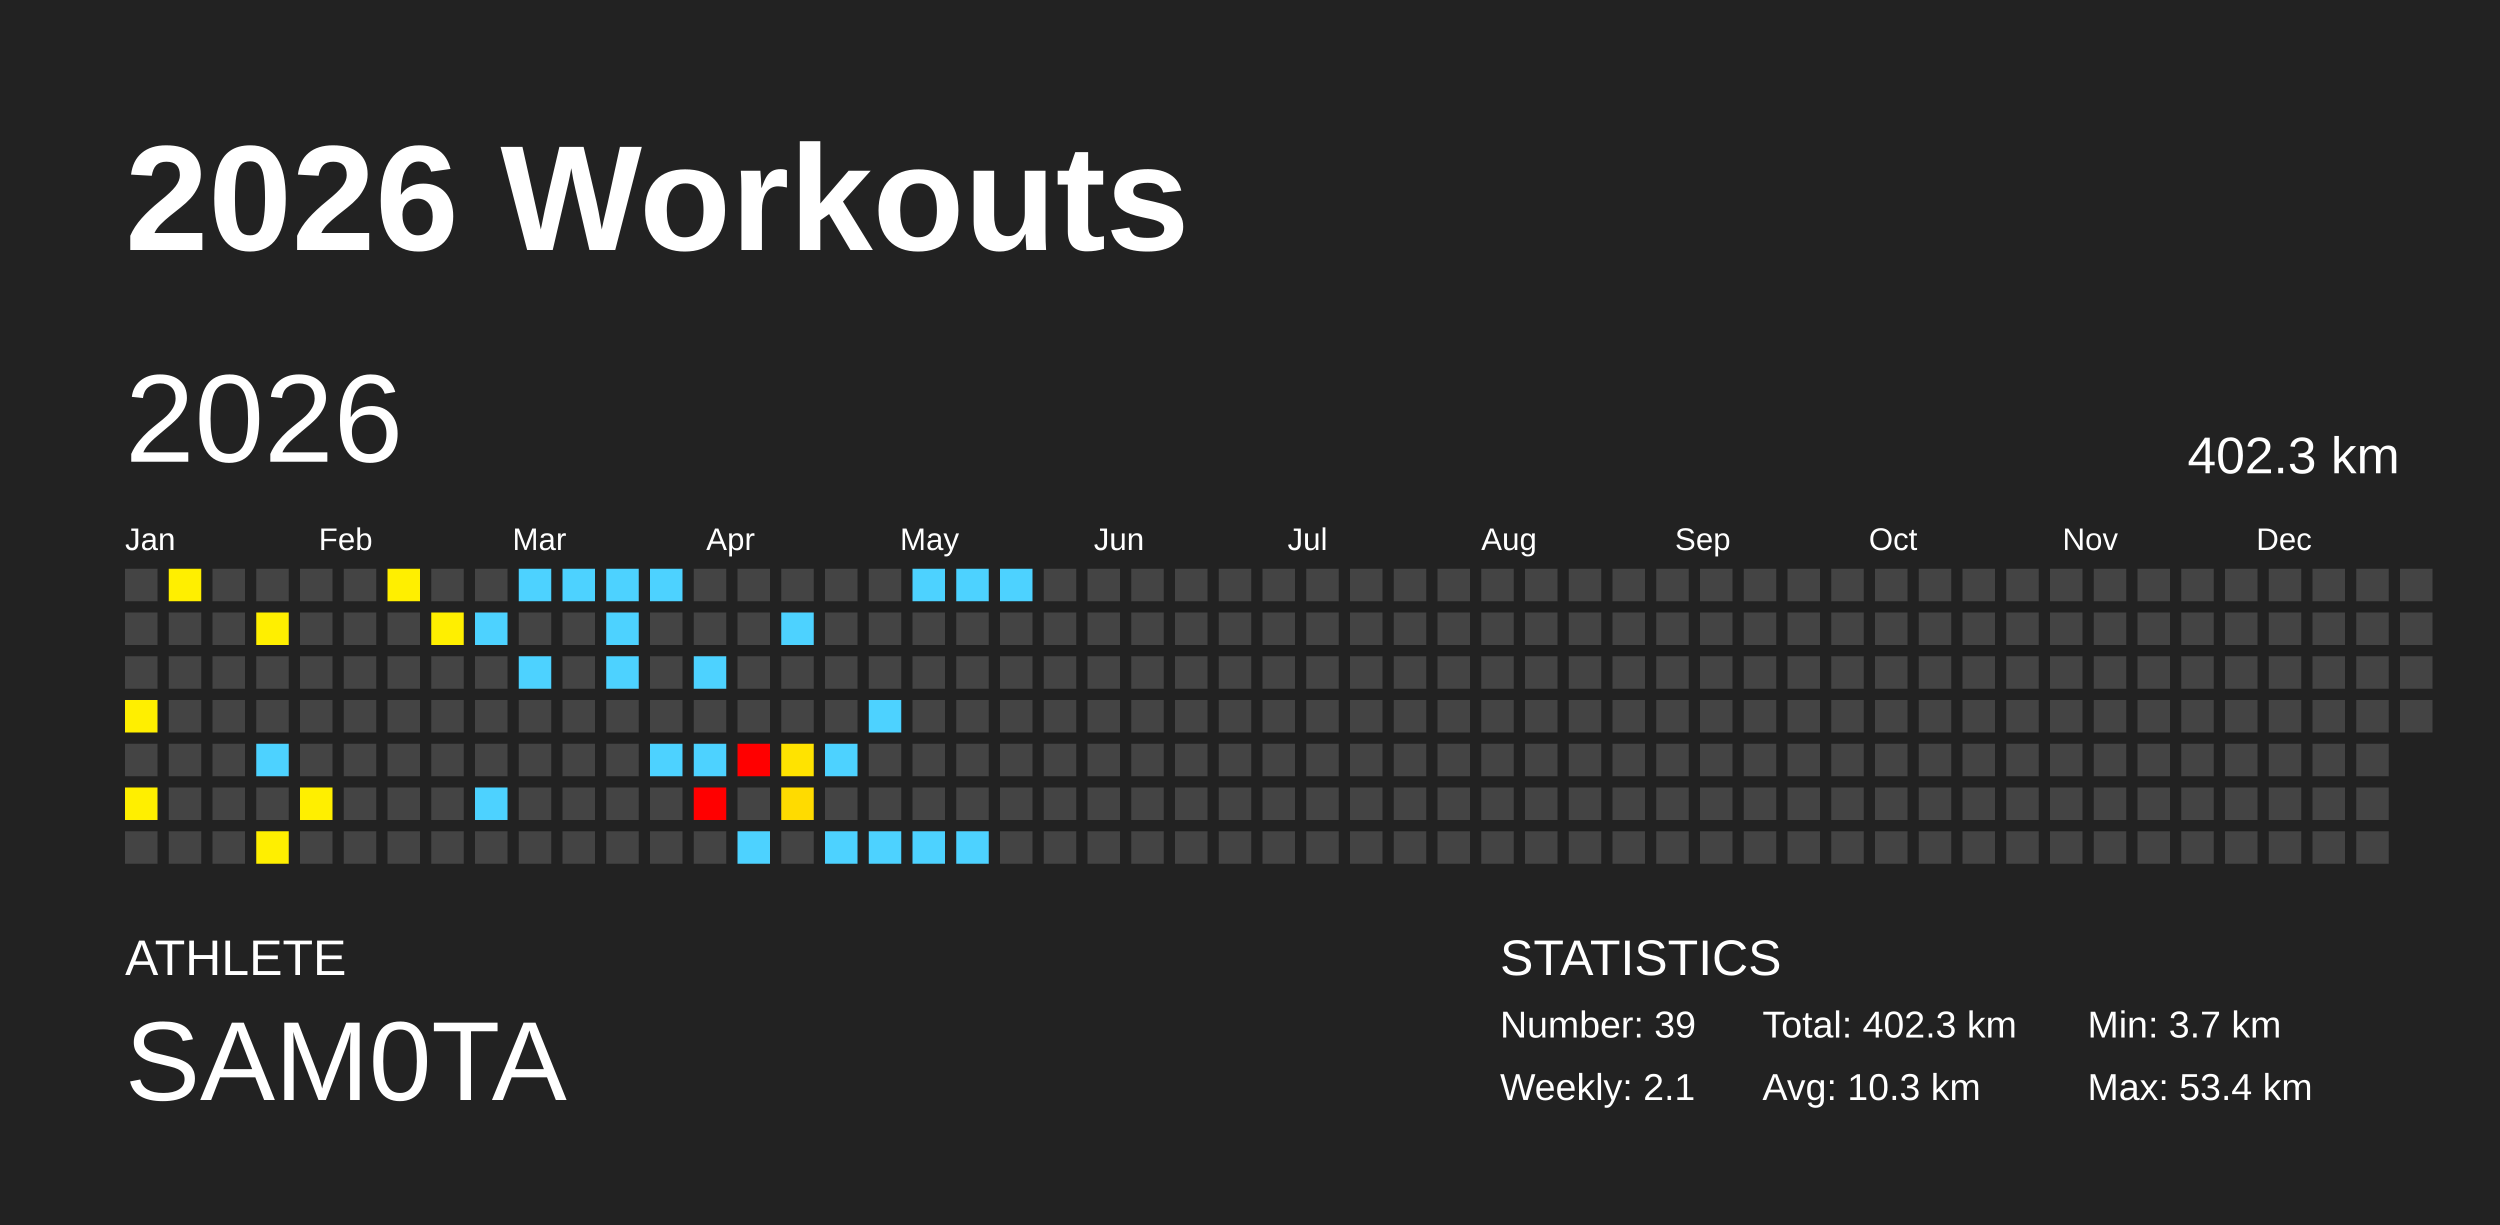
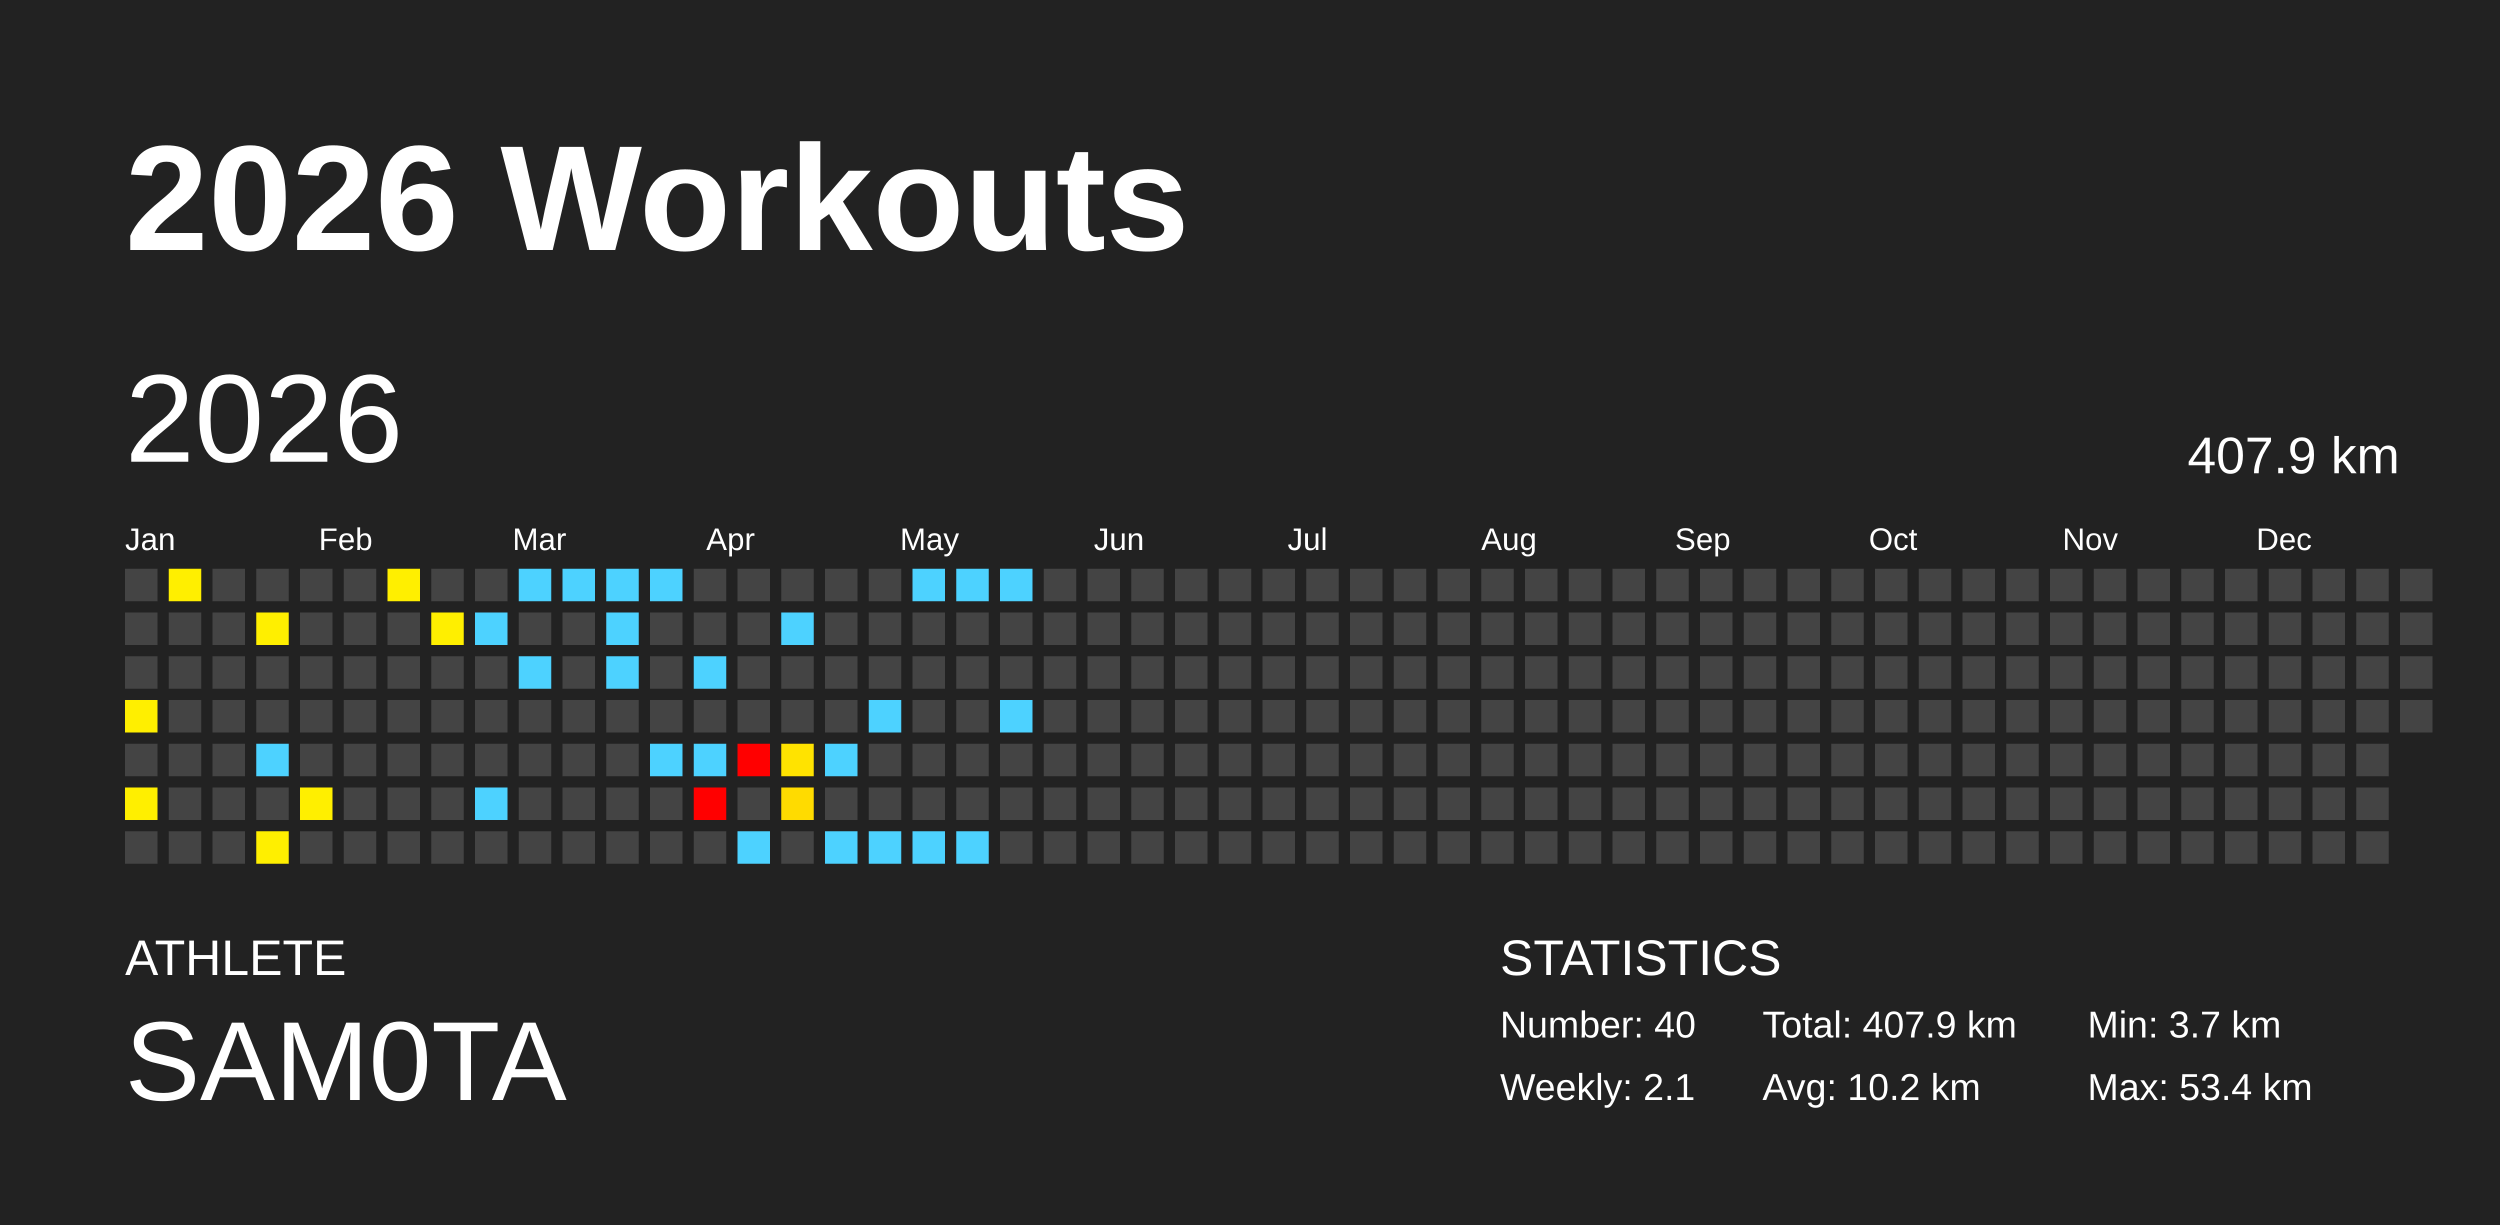
<svg xmlns="http://www.w3.org/2000/svg" baseProfile="full" height="98mm" version="1.1" viewBox="0,0,200,98" width="200mm">
  <defs />
  <rect fill="#222222" height="98" width="200" x="0" y="0" />
  <text fill="#FFFFFF" style="font-size:12px; font-family:Arial; font-weight:bold;" x="10" y="20">2026 Workouts</text>
  <text fill="#FFFFFF" style="font-size:4px; font-family:Arial" x="10" y="78">ATHLETE</text>
  <text fill="#FFFFFF" style="font-size:9px; font-family:Arial" x="10" y="88">SAM0TA</text>
  <text fill="#FFFFFF" style="font-size:4px; font-family:Arial" x="120" y="78">STATISTICS</text>
-   <text fill="#FFFFFF" style="font-size:3px; font-family:Arial" x="120" y="83">Number: 39</text>
+   <text fill="#FFFFFF" style="font-size:3px; font-family:Arial" x="120" y="83">Number: 40</text>
  <text fill="#FFFFFF" style="font-size:3px; font-family:Arial" x="120" y="88">Weekly: 2.1</text>
-   <text fill="#FFFFFF" style="font-size:3px; font-family:Arial" x="141" y="83">Total: 402.3 km</text>
-   <text fill="#FFFFFF" style="font-size:3px; font-family:Arial" x="141" y="88">Avg: 10.3 km</text>
+   <text fill="#FFFFFF" style="font-size:3px; font-family:Arial" x="141" y="83">Total: 407.9 km</text>
+   <text fill="#FFFFFF" style="font-size:3px; font-family:Arial" x="141" y="88">Avg: 10.2 km</text>
  <text fill="#FFFFFF" style="font-size:3px; font-family:Arial" x="167" y="83">Min: 3.7 km</text>
  <text fill="#FFFFFF" style="font-size:3px; font-family:Arial" x="167" y="88">Max: 53.4 km</text>
  <text dominant-baseline="hanging" fill="#FFFFFF" style="font-size:10.0px; font-family:Arial;" x="10" y="30">2026</text>
-   <text dominant-baseline="hanging" fill="#FFFFFF" style="font-size:4.125px; font-family:Arial;" x="175" y="35">402.3 km</text>
+   <text dominant-baseline="hanging" fill="#FFFFFF" style="font-size:4.125px; font-family:Arial;" x="175" y="35">407.9 km</text>
  <text fill="#FFFFFF" style="font-size:2.5px; font-family:Arial" x="10.0" y="44">Jan</text>
  <text fill="#FFFFFF" style="font-size:2.5px; font-family:Arial" x="25.5" y="44">Feb</text>
  <text fill="#FFFFFF" style="font-size:2.5px; font-family:Arial" x="41.0" y="44">Mar</text>
  <text fill="#FFFFFF" style="font-size:2.5px; font-family:Arial" x="56.5" y="44">Apr</text>
  <text fill="#FFFFFF" style="font-size:2.5px; font-family:Arial" x="72.0" y="44">May</text>
  <text fill="#FFFFFF" style="font-size:2.5px; font-family:Arial" x="87.5" y="44">Jun</text>
  <text fill="#FFFFFF" style="font-size:2.5px; font-family:Arial" x="103.0" y="44">Jul</text>
  <text fill="#FFFFFF" style="font-size:2.5px; font-family:Arial" x="118.5" y="44">Aug</text>
  <text fill="#FFFFFF" style="font-size:2.5px; font-family:Arial" x="134.0" y="44">Sep</text>
  <text fill="#FFFFFF" style="font-size:2.5px; font-family:Arial" x="149.5" y="44">Oct</text>
  <text fill="#FFFFFF" style="font-size:2.5px; font-family:Arial" x="165.0" y="44">Nov</text>
  <text fill="#FFFFFF" style="font-size:2.5px; font-family:Arial" x="180.5" y="44">Dec</text>
  <rect fill="#444444" height="2.6" width="2.6" x="10.0" y="45.5" />
  <rect fill="#444444" height="2.6" width="2.6" x="10.0" y="49.0" />
  <rect fill="#444444" height="2.6" width="2.6" x="10.0" y="52.5" />
  <rect fill="#ffef00" height="2.6" width="2.6" x="10.0" y="56.0" />
  <rect fill="#444444" height="2.6" width="2.6" x="10.0" y="59.5" />
  <rect fill="#ffef00" height="2.6" width="2.6" x="10.0" y="63.0" />
  <rect fill="#444444" height="2.6" width="2.6" x="10.0" y="66.5" />
  <rect fill="#ffef00" height="2.6" width="2.6" x="13.5" y="45.5" />
  <rect fill="#444444" height="2.6" width="2.6" x="13.5" y="49.0" />
  <rect fill="#444444" height="2.6" width="2.6" x="13.5" y="52.5" />
  <rect fill="#444444" height="2.6" width="2.6" x="13.5" y="56.0" />
  <rect fill="#444444" height="2.6" width="2.6" x="13.5" y="59.5" />
  <rect fill="#444444" height="2.6" width="2.6" x="13.5" y="63.0" />
  <rect fill="#444444" height="2.6" width="2.6" x="13.5" y="66.5" />
  <rect fill="#444444" height="2.6" width="2.6" x="17.0" y="45.5" />
  <rect fill="#444444" height="2.6" width="2.6" x="17.0" y="49.0" />
  <rect fill="#444444" height="2.6" width="2.6" x="17.0" y="52.5" />
  <rect fill="#444444" height="2.6" width="2.6" x="17.0" y="56.0" />
  <rect fill="#444444" height="2.6" width="2.6" x="17.0" y="59.5" />
  <rect fill="#444444" height="2.6" width="2.6" x="17.0" y="63.0" />
  <rect fill="#444444" height="2.6" width="2.6" x="17.0" y="66.5" />
  <rect fill="#444444" height="2.6" width="2.6" x="20.5" y="45.5" />
  <rect fill="#ffef00" height="2.6" width="2.6" x="20.5" y="49.0" />
  <rect fill="#444444" height="2.6" width="2.6" x="20.5" y="52.5" />
  <rect fill="#444444" height="2.6" width="2.6" x="20.5" y="56.0" />
  <rect fill="#4dd2ff" height="2.6" width="2.6" x="20.5" y="59.5" />
  <rect fill="#444444" height="2.6" width="2.6" x="20.5" y="63.0" />
  <rect fill="#ffef00" height="2.6" width="2.6" x="20.5" y="66.5" />
  <rect fill="#444444" height="2.6" width="2.6" x="24.0" y="45.5" />
  <rect fill="#444444" height="2.6" width="2.6" x="24.0" y="49.0" />
  <rect fill="#444444" height="2.6" width="2.6" x="24.0" y="52.5" />
  <rect fill="#444444" height="2.6" width="2.6" x="24.0" y="56.0" />
  <rect fill="#444444" height="2.6" width="2.6" x="24.0" y="59.5" />
  <rect fill="#ffef00" height="2.6" width="2.6" x="24.0" y="63.0" />
  <rect fill="#444444" height="2.6" width="2.6" x="24.0" y="66.5" />
  <rect fill="#444444" height="2.6" width="2.6" x="27.5" y="45.5" />
  <rect fill="#444444" height="2.6" width="2.6" x="27.5" y="49.0" />
  <rect fill="#444444" height="2.6" width="2.6" x="27.5" y="52.5" />
  <rect fill="#444444" height="2.6" width="2.6" x="27.5" y="56.0" />
  <rect fill="#444444" height="2.6" width="2.6" x="27.5" y="59.5" />
  <rect fill="#444444" height="2.6" width="2.6" x="27.5" y="63.0" />
  <rect fill="#444444" height="2.6" width="2.6" x="27.5" y="66.5" />
  <rect fill="#ffef00" height="2.6" width="2.6" x="31.0" y="45.5" />
  <rect fill="#444444" height="2.6" width="2.6" x="31.0" y="49.0" />
  <rect fill="#444444" height="2.6" width="2.6" x="31.0" y="52.5" />
  <rect fill="#444444" height="2.6" width="2.6" x="31.0" y="56.0" />
  <rect fill="#444444" height="2.6" width="2.6" x="31.0" y="59.5" />
  <rect fill="#444444" height="2.6" width="2.6" x="31.0" y="63.0" />
  <rect fill="#444444" height="2.6" width="2.6" x="31.0" y="66.5" />
  <rect fill="#444444" height="2.6" width="2.6" x="34.5" y="45.5" />
  <rect fill="#ffef00" height="2.6" width="2.6" x="34.5" y="49.0" />
  <rect fill="#444444" height="2.6" width="2.6" x="34.5" y="52.5" />
  <rect fill="#444444" height="2.6" width="2.6" x="34.5" y="56.0" />
  <rect fill="#444444" height="2.6" width="2.6" x="34.5" y="59.5" />
  <rect fill="#444444" height="2.6" width="2.6" x="34.5" y="63.0" />
  <rect fill="#444444" height="2.6" width="2.6" x="34.5" y="66.5" />
  <rect fill="#444444" height="2.6" width="2.6" x="38.0" y="45.5" />
  <rect fill="#4dd2ff" height="2.6" width="2.6" x="38.0" y="49.0" />
  <rect fill="#444444" height="2.6" width="2.6" x="38.0" y="52.5" />
  <rect fill="#444444" height="2.6" width="2.6" x="38.0" y="56.0" />
  <rect fill="#444444" height="2.6" width="2.6" x="38.0" y="59.5" />
  <rect fill="#4dd2ff" height="2.6" width="2.6" x="38.0" y="63.0" />
  <rect fill="#444444" height="2.6" width="2.6" x="38.0" y="66.5" />
  <rect fill="#4dd2ff" height="2.6" width="2.6" x="41.5" y="45.5" />
  <rect fill="#444444" height="2.6" width="2.6" x="41.5" y="49.0" />
  <rect fill="#4dd2ff" height="2.6" width="2.6" x="41.5" y="52.5" />
  <rect fill="#444444" height="2.6" width="2.6" x="41.5" y="56.0" />
  <rect fill="#444444" height="2.6" width="2.6" x="41.5" y="59.5" />
  <rect fill="#444444" height="2.6" width="2.6" x="41.5" y="63.0" />
  <rect fill="#444444" height="2.6" width="2.6" x="41.5" y="66.5" />
  <rect fill="#4dd2ff" height="2.6" width="2.6" x="45.0" y="45.5" />
  <rect fill="#444444" height="2.6" width="2.6" x="45.0" y="49.0" />
  <rect fill="#444444" height="2.6" width="2.6" x="45.0" y="52.5" />
  <rect fill="#444444" height="2.6" width="2.6" x="45.0" y="56.0" />
  <rect fill="#444444" height="2.6" width="2.6" x="45.0" y="59.5" />
  <rect fill="#444444" height="2.6" width="2.6" x="45.0" y="63.0" />
  <rect fill="#444444" height="2.6" width="2.6" x="45.0" y="66.5" />
  <rect fill="#4dd2ff" height="2.6" width="2.6" x="48.5" y="45.5" />
  <rect fill="#4dd2ff" height="2.6" width="2.6" x="48.5" y="49.0" />
  <rect fill="#4dd2ff" height="2.6" width="2.6" x="48.5" y="52.5" />
  <rect fill="#444444" height="2.6" width="2.6" x="48.5" y="56.0" />
  <rect fill="#444444" height="2.6" width="2.6" x="48.5" y="59.5" />
  <rect fill="#444444" height="2.6" width="2.6" x="48.5" y="63.0" />
  <rect fill="#444444" height="2.6" width="2.6" x="48.5" y="66.5" />
  <rect fill="#4dd2ff" height="2.6" width="2.6" x="52.0" y="45.5" />
  <rect fill="#444444" height="2.6" width="2.6" x="52.0" y="49.0" />
  <rect fill="#444444" height="2.6" width="2.6" x="52.0" y="52.5" />
  <rect fill="#444444" height="2.6" width="2.6" x="52.0" y="56.0" />
  <rect fill="#4dd2ff" height="2.6" width="2.6" x="52.0" y="59.5" />
  <rect fill="#444444" height="2.6" width="2.6" x="52.0" y="63.0" />
  <rect fill="#444444" height="2.6" width="2.6" x="52.0" y="66.5" />
  <rect fill="#444444" height="2.6" width="2.6" x="55.5" y="45.5" />
  <rect fill="#444444" height="2.6" width="2.6" x="55.5" y="49.0" />
  <rect fill="#4dd2ff" height="2.6" width="2.6" x="55.5" y="52.5" />
  <rect fill="#444444" height="2.6" width="2.6" x="55.5" y="56.0" />
  <rect fill="#4dd2ff" height="2.6" width="2.6" x="55.5" y="59.5" />
  <rect fill="red" height="2.6" width="2.6" x="55.5" y="63.0" />
  <rect fill="#444444" height="2.6" width="2.6" x="55.5" y="66.5" />
  <rect fill="#444444" height="2.6" width="2.6" x="59.0" y="45.5" />
  <rect fill="#444444" height="2.6" width="2.6" x="59.0" y="49.0" />
  <rect fill="#444444" height="2.6" width="2.6" x="59.0" y="52.5" />
  <rect fill="#444444" height="2.6" width="2.6" x="59.0" y="56.0" />
  <rect fill="red" height="2.6" width="2.6" x="59.0" y="59.5" />
  <rect fill="#444444" height="2.6" width="2.6" x="59.0" y="63.0" />
  <rect fill="#4dd2ff" height="2.6" width="2.6" x="59.0" y="66.5" />
  <rect fill="#444444" height="2.6" width="2.6" x="62.5" y="45.5" />
  <rect fill="#4dd2ff" height="2.6" width="2.6" x="62.5" y="49.0" />
  <rect fill="#444444" height="2.6" width="2.6" x="62.5" y="52.5" />
  <rect fill="#444444" height="2.6" width="2.6" x="62.5" y="56.0" />
  <rect fill="#ffe300" height="2.6" width="2.6" x="62.5" y="59.5" />
  <rect fill="#ffdb00" height="2.6" width="2.6" x="62.5" y="63.0" />
  <rect fill="#444444" height="2.6" width="2.6" x="62.5" y="66.5" />
  <rect fill="#444444" height="2.6" width="2.6" x="66.0" y="45.5" />
  <rect fill="#444444" height="2.6" width="2.6" x="66.0" y="49.0" />
  <rect fill="#444444" height="2.6" width="2.6" x="66.0" y="52.5" />
  <rect fill="#444444" height="2.6" width="2.6" x="66.0" y="56.0" />
  <rect fill="#4dd2ff" height="2.6" width="2.6" x="66.0" y="59.5" />
  <rect fill="#444444" height="2.6" width="2.6" x="66.0" y="63.0" />
  <rect fill="#4dd2ff" height="2.6" width="2.6" x="66.0" y="66.5" />
  <rect fill="#444444" height="2.6" width="2.6" x="69.5" y="45.5" />
  <rect fill="#444444" height="2.6" width="2.6" x="69.5" y="49.0" />
  <rect fill="#444444" height="2.6" width="2.6" x="69.5" y="52.5" />
  <rect fill="#4dd2ff" height="2.6" width="2.6" x="69.5" y="56.0" />
  <rect fill="#444444" height="2.6" width="2.6" x="69.5" y="59.5" />
  <rect fill="#444444" height="2.6" width="2.6" x="69.5" y="63.0" />
  <rect fill="#4dd2ff" height="2.6" width="2.6" x="69.5" y="66.5" />
  <rect fill="#4dd2ff" height="2.6" width="2.6" x="73.0" y="45.5" />
  <rect fill="#444444" height="2.6" width="2.6" x="73.0" y="49.0" />
  <rect fill="#444444" height="2.6" width="2.6" x="73.0" y="52.5" />
  <rect fill="#444444" height="2.6" width="2.6" x="73.0" y="56.0" />
  <rect fill="#444444" height="2.6" width="2.6" x="73.0" y="59.5" />
  <rect fill="#444444" height="2.6" width="2.6" x="73.0" y="63.0" />
  <rect fill="#4dd2ff" height="2.6" width="2.6" x="73.0" y="66.5" />
  <rect fill="#4dd2ff" height="2.6" width="2.6" x="76.5" y="45.5" />
  <rect fill="#444444" height="2.6" width="2.6" x="76.5" y="49.0" />
  <rect fill="#444444" height="2.6" width="2.6" x="76.5" y="52.5" />
  <rect fill="#444444" height="2.6" width="2.6" x="76.5" y="56.0" />
  <rect fill="#444444" height="2.6" width="2.6" x="76.5" y="59.5" />
  <rect fill="#444444" height="2.6" width="2.6" x="76.5" y="63.0" />
  <rect fill="#4dd2ff" height="2.6" width="2.6" x="76.5" y="66.5" />
  <rect fill="#4dd2ff" height="2.6" width="2.6" x="80.0" y="45.5" />
  <rect fill="#444444" height="2.6" width="2.6" x="80.0" y="49.0" />
  <rect fill="#444444" height="2.6" width="2.6" x="80.0" y="52.5" />
-   <rect fill="#444444" height="2.6" width="2.6" x="80.0" y="56.0" />
+   <rect fill="#4dd2ff" height="2.6" width="2.6" x="80.0" y="56.0" />
  <rect fill="#444444" height="2.6" width="2.6" x="80.0" y="59.5" />
  <rect fill="#444444" height="2.6" width="2.6" x="80.0" y="63.0" />
  <rect fill="#444444" height="2.6" width="2.6" x="80.0" y="66.5" />
  <rect fill="#444444" height="2.6" width="2.6" x="83.5" y="45.5" />
  <rect fill="#444444" height="2.6" width="2.6" x="83.5" y="49.0" />
  <rect fill="#444444" height="2.6" width="2.6" x="83.5" y="52.5" />
  <rect fill="#444444" height="2.6" width="2.6" x="83.5" y="56.0" />
  <rect fill="#444444" height="2.6" width="2.6" x="83.5" y="59.5" />
  <rect fill="#444444" height="2.6" width="2.6" x="83.5" y="63.0" />
  <rect fill="#444444" height="2.6" width="2.6" x="83.5" y="66.5" />
  <rect fill="#444444" height="2.6" width="2.6" x="87.0" y="45.5" />
  <rect fill="#444444" height="2.6" width="2.6" x="87.0" y="49.0" />
  <rect fill="#444444" height="2.6" width="2.6" x="87.0" y="52.5" />
  <rect fill="#444444" height="2.6" width="2.6" x="87.0" y="56.0" />
  <rect fill="#444444" height="2.6" width="2.6" x="87.0" y="59.5" />
  <rect fill="#444444" height="2.6" width="2.6" x="87.0" y="63.0" />
  <rect fill="#444444" height="2.6" width="2.6" x="87.0" y="66.5" />
  <rect fill="#444444" height="2.6" width="2.6" x="90.5" y="45.5" />
  <rect fill="#444444" height="2.6" width="2.6" x="90.5" y="49.0" />
  <rect fill="#444444" height="2.6" width="2.6" x="90.5" y="52.5" />
  <rect fill="#444444" height="2.6" width="2.6" x="90.5" y="56.0" />
  <rect fill="#444444" height="2.6" width="2.6" x="90.5" y="59.5" />
  <rect fill="#444444" height="2.6" width="2.6" x="90.5" y="63.0" />
  <rect fill="#444444" height="2.6" width="2.6" x="90.5" y="66.5" />
  <rect fill="#444444" height="2.6" width="2.6" x="94.0" y="45.5" />
  <rect fill="#444444" height="2.6" width="2.6" x="94.0" y="49.0" />
  <rect fill="#444444" height="2.6" width="2.6" x="94.0" y="52.5" />
  <rect fill="#444444" height="2.6" width="2.6" x="94.0" y="56.0" />
  <rect fill="#444444" height="2.6" width="2.6" x="94.0" y="59.5" />
  <rect fill="#444444" height="2.6" width="2.6" x="94.0" y="63.0" />
  <rect fill="#444444" height="2.6" width="2.6" x="94.0" y="66.5" />
  <rect fill="#444444" height="2.6" width="2.6" x="97.5" y="45.5" />
  <rect fill="#444444" height="2.6" width="2.6" x="97.5" y="49.0" />
  <rect fill="#444444" height="2.6" width="2.6" x="97.5" y="52.5" />
  <rect fill="#444444" height="2.6" width="2.6" x="97.5" y="56.0" />
  <rect fill="#444444" height="2.6" width="2.6" x="97.5" y="59.5" />
  <rect fill="#444444" height="2.6" width="2.6" x="97.5" y="63.0" />
  <rect fill="#444444" height="2.6" width="2.6" x="97.5" y="66.5" />
  <rect fill="#444444" height="2.6" width="2.6" x="101.0" y="45.5" />
  <rect fill="#444444" height="2.6" width="2.6" x="101.0" y="49.0" />
  <rect fill="#444444" height="2.6" width="2.6" x="101.0" y="52.5" />
  <rect fill="#444444" height="2.6" width="2.6" x="101.0" y="56.0" />
  <rect fill="#444444" height="2.6" width="2.6" x="101.0" y="59.5" />
  <rect fill="#444444" height="2.6" width="2.6" x="101.0" y="63.0" />
  <rect fill="#444444" height="2.6" width="2.6" x="101.0" y="66.5" />
  <rect fill="#444444" height="2.6" width="2.6" x="104.5" y="45.5" />
  <rect fill="#444444" height="2.6" width="2.6" x="104.5" y="49.0" />
  <rect fill="#444444" height="2.6" width="2.6" x="104.5" y="52.5" />
  <rect fill="#444444" height="2.6" width="2.6" x="104.5" y="56.0" />
  <rect fill="#444444" height="2.6" width="2.6" x="104.5" y="59.5" />
  <rect fill="#444444" height="2.6" width="2.6" x="104.5" y="63.0" />
  <rect fill="#444444" height="2.6" width="2.6" x="104.5" y="66.5" />
  <rect fill="#444444" height="2.6" width="2.6" x="108.0" y="45.5" />
  <rect fill="#444444" height="2.6" width="2.6" x="108.0" y="49.0" />
  <rect fill="#444444" height="2.6" width="2.6" x="108.0" y="52.5" />
  <rect fill="#444444" height="2.6" width="2.6" x="108.0" y="56.0" />
  <rect fill="#444444" height="2.6" width="2.6" x="108.0" y="59.5" />
  <rect fill="#444444" height="2.6" width="2.6" x="108.0" y="63.0" />
  <rect fill="#444444" height="2.6" width="2.6" x="108.0" y="66.5" />
  <rect fill="#444444" height="2.6" width="2.6" x="111.5" y="45.5" />
  <rect fill="#444444" height="2.6" width="2.6" x="111.5" y="49.0" />
  <rect fill="#444444" height="2.6" width="2.6" x="111.5" y="52.5" />
  <rect fill="#444444" height="2.6" width="2.6" x="111.5" y="56.0" />
  <rect fill="#444444" height="2.6" width="2.6" x="111.5" y="59.5" />
  <rect fill="#444444" height="2.6" width="2.6" x="111.5" y="63.0" />
  <rect fill="#444444" height="2.6" width="2.6" x="111.5" y="66.5" />
  <rect fill="#444444" height="2.6" width="2.6" x="115.0" y="45.5" />
  <rect fill="#444444" height="2.6" width="2.6" x="115.0" y="49.0" />
  <rect fill="#444444" height="2.6" width="2.6" x="115.0" y="52.5" />
  <rect fill="#444444" height="2.6" width="2.6" x="115.0" y="56.0" />
  <rect fill="#444444" height="2.6" width="2.6" x="115.0" y="59.5" />
  <rect fill="#444444" height="2.6" width="2.6" x="115.0" y="63.0" />
  <rect fill="#444444" height="2.6" width="2.6" x="115.0" y="66.5" />
  <rect fill="#444444" height="2.6" width="2.6" x="118.5" y="45.5" />
  <rect fill="#444444" height="2.6" width="2.6" x="118.5" y="49.0" />
  <rect fill="#444444" height="2.6" width="2.6" x="118.5" y="52.5" />
  <rect fill="#444444" height="2.6" width="2.6" x="118.5" y="56.0" />
  <rect fill="#444444" height="2.6" width="2.6" x="118.5" y="59.5" />
  <rect fill="#444444" height="2.6" width="2.6" x="118.5" y="63.0" />
  <rect fill="#444444" height="2.6" width="2.6" x="118.5" y="66.5" />
  <rect fill="#444444" height="2.6" width="2.6" x="122.0" y="45.5" />
  <rect fill="#444444" height="2.6" width="2.6" x="122.0" y="49.0" />
  <rect fill="#444444" height="2.6" width="2.6" x="122.0" y="52.5" />
  <rect fill="#444444" height="2.6" width="2.6" x="122.0" y="56.0" />
  <rect fill="#444444" height="2.6" width="2.6" x="122.0" y="59.5" />
  <rect fill="#444444" height="2.6" width="2.6" x="122.0" y="63.0" />
  <rect fill="#444444" height="2.6" width="2.6" x="122.0" y="66.5" />
  <rect fill="#444444" height="2.6" width="2.6" x="125.5" y="45.5" />
  <rect fill="#444444" height="2.6" width="2.6" x="125.5" y="49.0" />
  <rect fill="#444444" height="2.6" width="2.6" x="125.5" y="52.5" />
  <rect fill="#444444" height="2.6" width="2.6" x="125.5" y="56.0" />
  <rect fill="#444444" height="2.6" width="2.6" x="125.5" y="59.5" />
  <rect fill="#444444" height="2.6" width="2.6" x="125.5" y="63.0" />
  <rect fill="#444444" height="2.6" width="2.6" x="125.5" y="66.5" />
  <rect fill="#444444" height="2.6" width="2.6" x="129.0" y="45.5" />
  <rect fill="#444444" height="2.6" width="2.6" x="129.0" y="49.0" />
  <rect fill="#444444" height="2.6" width="2.6" x="129.0" y="52.5" />
  <rect fill="#444444" height="2.6" width="2.6" x="129.0" y="56.0" />
  <rect fill="#444444" height="2.6" width="2.6" x="129.0" y="59.5" />
  <rect fill="#444444" height="2.6" width="2.6" x="129.0" y="63.0" />
  <rect fill="#444444" height="2.6" width="2.6" x="129.0" y="66.5" />
  <rect fill="#444444" height="2.6" width="2.6" x="132.5" y="45.5" />
  <rect fill="#444444" height="2.6" width="2.6" x="132.5" y="49.0" />
  <rect fill="#444444" height="2.6" width="2.6" x="132.5" y="52.5" />
  <rect fill="#444444" height="2.6" width="2.6" x="132.5" y="56.0" />
  <rect fill="#444444" height="2.6" width="2.6" x="132.5" y="59.5" />
  <rect fill="#444444" height="2.6" width="2.6" x="132.5" y="63.0" />
  <rect fill="#444444" height="2.6" width="2.6" x="132.5" y="66.5" />
  <rect fill="#444444" height="2.6" width="2.6" x="136.0" y="45.5" />
  <rect fill="#444444" height="2.6" width="2.6" x="136.0" y="49.0" />
  <rect fill="#444444" height="2.6" width="2.6" x="136.0" y="52.5" />
  <rect fill="#444444" height="2.6" width="2.6" x="136.0" y="56.0" />
  <rect fill="#444444" height="2.6" width="2.6" x="136.0" y="59.5" />
  <rect fill="#444444" height="2.6" width="2.6" x="136.0" y="63.0" />
  <rect fill="#444444" height="2.6" width="2.6" x="136.0" y="66.5" />
  <rect fill="#444444" height="2.6" width="2.6" x="139.5" y="45.5" />
  <rect fill="#444444" height="2.6" width="2.6" x="139.5" y="49.0" />
  <rect fill="#444444" height="2.6" width="2.6" x="139.5" y="52.5" />
  <rect fill="#444444" height="2.6" width="2.6" x="139.5" y="56.0" />
  <rect fill="#444444" height="2.6" width="2.6" x="139.5" y="59.5" />
  <rect fill="#444444" height="2.6" width="2.6" x="139.5" y="63.0" />
  <rect fill="#444444" height="2.6" width="2.6" x="139.5" y="66.5" />
  <rect fill="#444444" height="2.6" width="2.6" x="143.0" y="45.5" />
  <rect fill="#444444" height="2.6" width="2.6" x="143.0" y="49.0" />
  <rect fill="#444444" height="2.6" width="2.6" x="143.0" y="52.5" />
  <rect fill="#444444" height="2.6" width="2.6" x="143.0" y="56.0" />
  <rect fill="#444444" height="2.6" width="2.6" x="143.0" y="59.5" />
  <rect fill="#444444" height="2.6" width="2.6" x="143.0" y="63.0" />
  <rect fill="#444444" height="2.6" width="2.6" x="143.0" y="66.5" />
  <rect fill="#444444" height="2.6" width="2.6" x="146.5" y="45.5" />
  <rect fill="#444444" height="2.6" width="2.6" x="146.5" y="49.0" />
  <rect fill="#444444" height="2.6" width="2.6" x="146.5" y="52.5" />
  <rect fill="#444444" height="2.6" width="2.6" x="146.5" y="56.0" />
  <rect fill="#444444" height="2.6" width="2.6" x="146.5" y="59.5" />
  <rect fill="#444444" height="2.6" width="2.6" x="146.5" y="63.0" />
  <rect fill="#444444" height="2.6" width="2.6" x="146.5" y="66.5" />
  <rect fill="#444444" height="2.6" width="2.6" x="150.0" y="45.5" />
  <rect fill="#444444" height="2.6" width="2.6" x="150.0" y="49.0" />
  <rect fill="#444444" height="2.6" width="2.6" x="150.0" y="52.5" />
  <rect fill="#444444" height="2.6" width="2.6" x="150.0" y="56.0" />
  <rect fill="#444444" height="2.6" width="2.6" x="150.0" y="59.5" />
  <rect fill="#444444" height="2.6" width="2.6" x="150.0" y="63.0" />
  <rect fill="#444444" height="2.6" width="2.6" x="150.0" y="66.5" />
  <rect fill="#444444" height="2.6" width="2.6" x="153.5" y="45.5" />
  <rect fill="#444444" height="2.6" width="2.6" x="153.5" y="49.0" />
  <rect fill="#444444" height="2.6" width="2.6" x="153.5" y="52.5" />
  <rect fill="#444444" height="2.6" width="2.6" x="153.5" y="56.0" />
  <rect fill="#444444" height="2.6" width="2.6" x="153.5" y="59.5" />
  <rect fill="#444444" height="2.6" width="2.6" x="153.5" y="63.0" />
  <rect fill="#444444" height="2.6" width="2.6" x="153.5" y="66.5" />
  <rect fill="#444444" height="2.6" width="2.6" x="157.0" y="45.5" />
  <rect fill="#444444" height="2.6" width="2.6" x="157.0" y="49.0" />
  <rect fill="#444444" height="2.6" width="2.6" x="157.0" y="52.5" />
  <rect fill="#444444" height="2.6" width="2.6" x="157.0" y="56.0" />
  <rect fill="#444444" height="2.6" width="2.6" x="157.0" y="59.5" />
  <rect fill="#444444" height="2.6" width="2.6" x="157.0" y="63.0" />
  <rect fill="#444444" height="2.6" width="2.6" x="157.0" y="66.5" />
  <rect fill="#444444" height="2.6" width="2.6" x="160.5" y="45.5" />
  <rect fill="#444444" height="2.6" width="2.6" x="160.5" y="49.0" />
  <rect fill="#444444" height="2.6" width="2.6" x="160.5" y="52.5" />
  <rect fill="#444444" height="2.6" width="2.6" x="160.5" y="56.0" />
  <rect fill="#444444" height="2.6" width="2.6" x="160.5" y="59.5" />
  <rect fill="#444444" height="2.6" width="2.6" x="160.5" y="63.0" />
  <rect fill="#444444" height="2.6" width="2.6" x="160.5" y="66.5" />
  <rect fill="#444444" height="2.6" width="2.6" x="164.0" y="45.5" />
  <rect fill="#444444" height="2.6" width="2.6" x="164.0" y="49.0" />
  <rect fill="#444444" height="2.6" width="2.6" x="164.0" y="52.5" />
  <rect fill="#444444" height="2.6" width="2.6" x="164.0" y="56.0" />
  <rect fill="#444444" height="2.6" width="2.6" x="164.0" y="59.5" />
  <rect fill="#444444" height="2.6" width="2.6" x="164.0" y="63.0" />
  <rect fill="#444444" height="2.6" width="2.6" x="164.0" y="66.5" />
  <rect fill="#444444" height="2.6" width="2.6" x="167.5" y="45.5" />
  <rect fill="#444444" height="2.6" width="2.6" x="167.5" y="49.0" />
  <rect fill="#444444" height="2.6" width="2.6" x="167.5" y="52.5" />
  <rect fill="#444444" height="2.6" width="2.6" x="167.5" y="56.0" />
  <rect fill="#444444" height="2.6" width="2.6" x="167.5" y="59.5" />
  <rect fill="#444444" height="2.6" width="2.6" x="167.5" y="63.0" />
  <rect fill="#444444" height="2.6" width="2.6" x="167.5" y="66.5" />
  <rect fill="#444444" height="2.6" width="2.6" x="171.0" y="45.5" />
  <rect fill="#444444" height="2.6" width="2.6" x="171.0" y="49.0" />
  <rect fill="#444444" height="2.6" width="2.6" x="171.0" y="52.5" />
  <rect fill="#444444" height="2.6" width="2.6" x="171.0" y="56.0" />
  <rect fill="#444444" height="2.6" width="2.6" x="171.0" y="59.5" />
  <rect fill="#444444" height="2.6" width="2.6" x="171.0" y="63.0" />
  <rect fill="#444444" height="2.6" width="2.6" x="171.0" y="66.5" />
  <rect fill="#444444" height="2.6" width="2.6" x="174.5" y="45.5" />
  <rect fill="#444444" height="2.6" width="2.6" x="174.5" y="49.0" />
  <rect fill="#444444" height="2.6" width="2.6" x="174.5" y="52.5" />
  <rect fill="#444444" height="2.6" width="2.6" x="174.5" y="56.0" />
  <rect fill="#444444" height="2.6" width="2.6" x="174.5" y="59.5" />
  <rect fill="#444444" height="2.6" width="2.6" x="174.5" y="63.0" />
  <rect fill="#444444" height="2.6" width="2.6" x="174.5" y="66.5" />
  <rect fill="#444444" height="2.6" width="2.6" x="178.0" y="45.5" />
  <rect fill="#444444" height="2.6" width="2.6" x="178.0" y="49.0" />
  <rect fill="#444444" height="2.6" width="2.6" x="178.0" y="52.5" />
  <rect fill="#444444" height="2.6" width="2.6" x="178.0" y="56.0" />
  <rect fill="#444444" height="2.6" width="2.6" x="178.0" y="59.5" />
  <rect fill="#444444" height="2.6" width="2.6" x="178.0" y="63.0" />
  <rect fill="#444444" height="2.6" width="2.6" x="178.0" y="66.5" />
  <rect fill="#444444" height="2.6" width="2.6" x="181.5" y="45.5" />
  <rect fill="#444444" height="2.6" width="2.6" x="181.5" y="49.0" />
  <rect fill="#444444" height="2.6" width="2.6" x="181.5" y="52.5" />
  <rect fill="#444444" height="2.6" width="2.6" x="181.5" y="56.0" />
  <rect fill="#444444" height="2.6" width="2.6" x="181.5" y="59.5" />
  <rect fill="#444444" height="2.6" width="2.6" x="181.5" y="63.0" />
  <rect fill="#444444" height="2.6" width="2.6" x="181.5" y="66.5" />
  <rect fill="#444444" height="2.6" width="2.6" x="185.0" y="45.5" />
  <rect fill="#444444" height="2.6" width="2.6" x="185.0" y="49.0" />
  <rect fill="#444444" height="2.6" width="2.6" x="185.0" y="52.5" />
  <rect fill="#444444" height="2.6" width="2.6" x="185.0" y="56.0" />
  <rect fill="#444444" height="2.6" width="2.6" x="185.0" y="59.5" />
  <rect fill="#444444" height="2.6" width="2.6" x="185.0" y="63.0" />
  <rect fill="#444444" height="2.6" width="2.6" x="185.0" y="66.5" />
  <rect fill="#444444" height="2.6" width="2.6" x="188.5" y="45.5" />
  <rect fill="#444444" height="2.6" width="2.6" x="188.5" y="49.0" />
  <rect fill="#444444" height="2.6" width="2.6" x="188.5" y="52.5" />
  <rect fill="#444444" height="2.6" width="2.6" x="188.5" y="56.0" />
  <rect fill="#444444" height="2.6" width="2.6" x="188.5" y="59.5" />
  <rect fill="#444444" height="2.6" width="2.6" x="188.5" y="63.0" />
  <rect fill="#444444" height="2.6" width="2.6" x="188.5" y="66.5" />
  <rect fill="#444444" height="2.6" width="2.6" x="192.0" y="45.5" />
  <rect fill="#444444" height="2.6" width="2.6" x="192.0" y="49.0" />
  <rect fill="#444444" height="2.6" width="2.6" x="192.0" y="52.5" />
  <rect fill="#444444" height="2.6" width="2.6" x="192.0" y="56.0" />
</svg>
